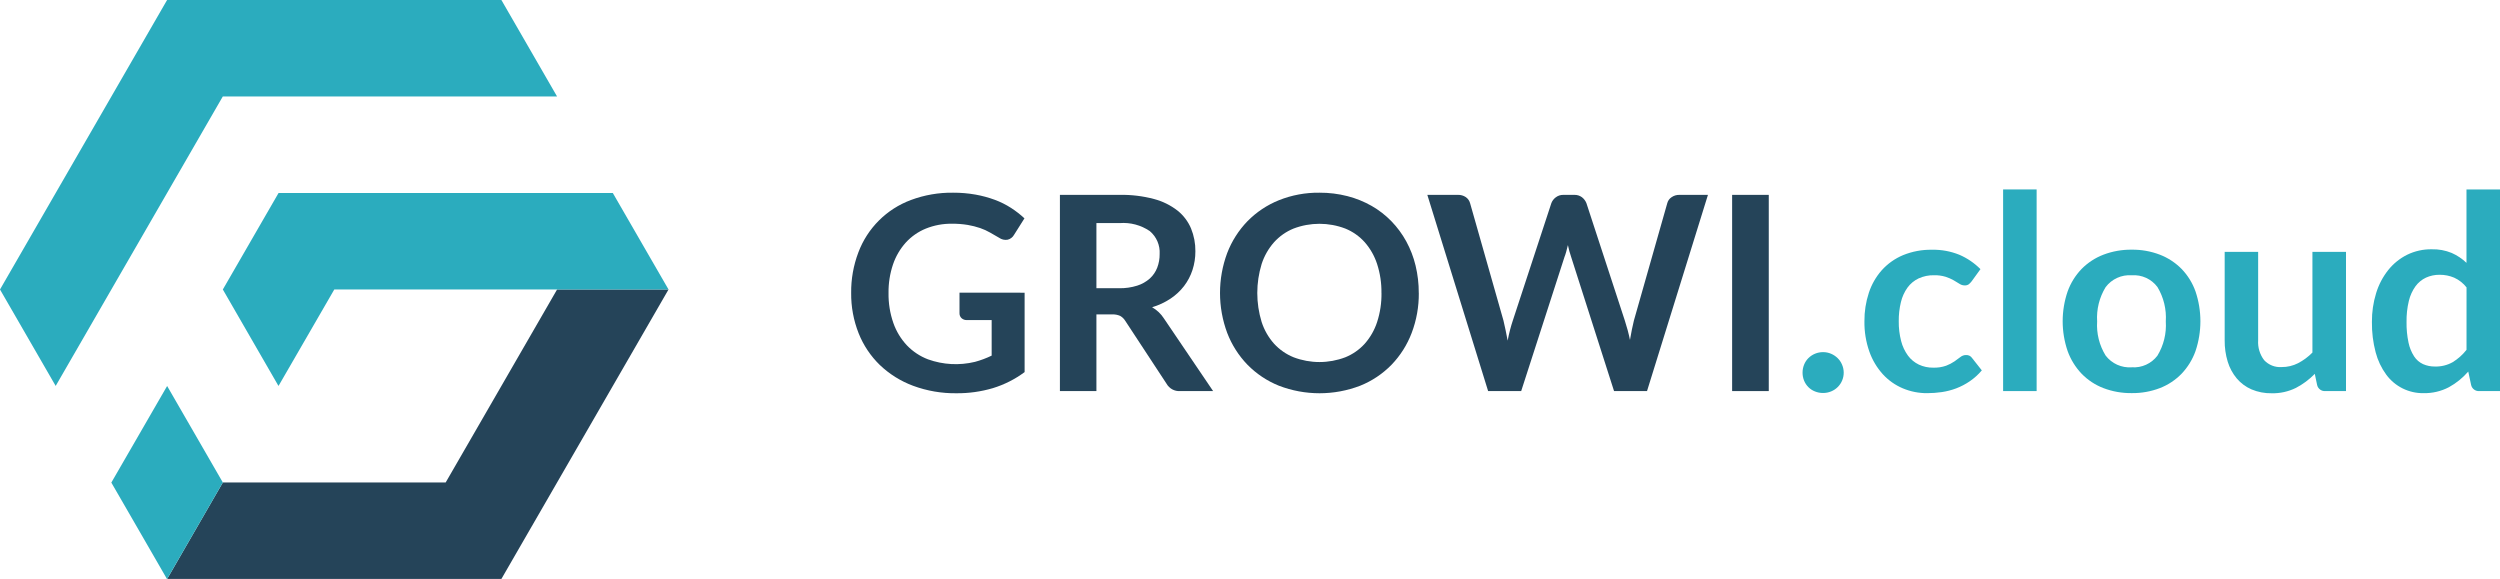
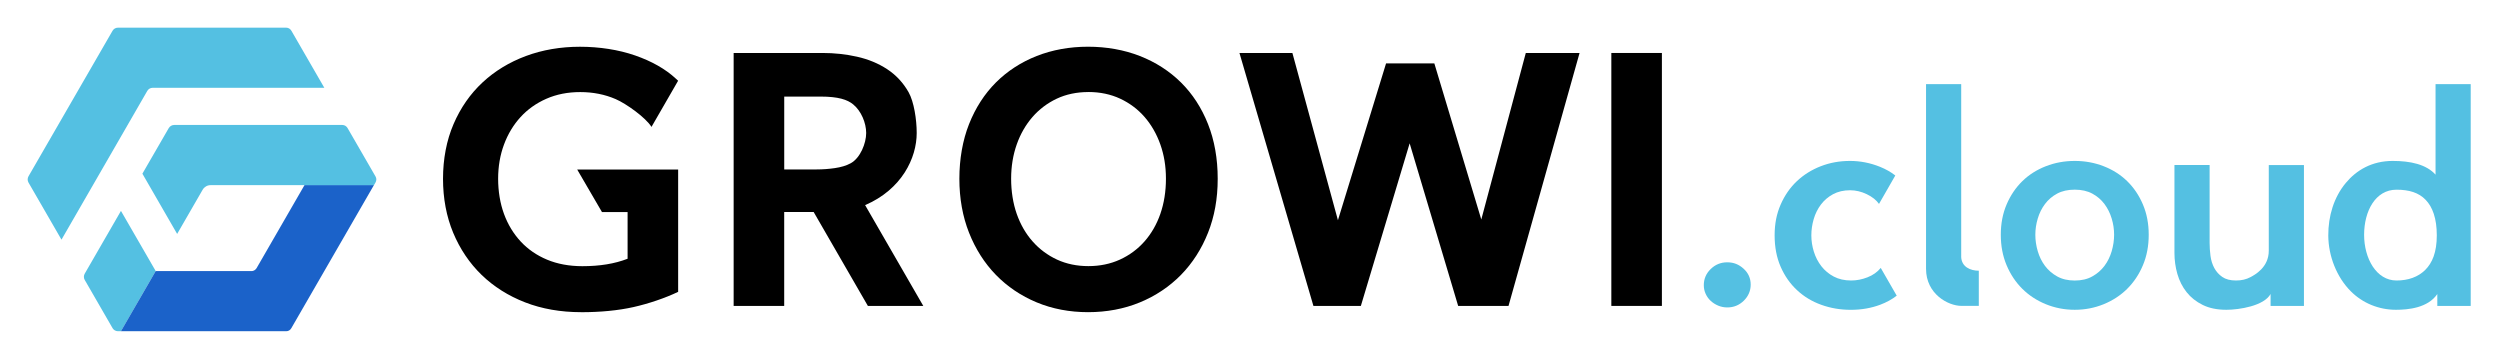
- <svg xmlns="http://www.w3.org/2000/svg" id="グループ_10112" data-name="グループ 10112" width="276.355" height="64" viewBox="0 0 276.355 64">
-   <defs>
-     <clipPath id="clip-path">
-       <rect id="長方形_3238" data-name="長方形 3238" width="276.356" height="64" fill="none" />
-     </clipPath>
-   </defs>
-   <g id="グループ_10111" data-name="グループ 10111">
-     <g id="グループ_10110" data-name="グループ 10110" clip-path="url(#clip-path)">
-       <path id="パス_47461" data-name="パス 47461" d="M199.258,41.191a2.329,2.329,0,0,1,.172-.885,2.158,2.158,0,0,1,.473-.719,2.292,2.292,0,0,1,1.62-.661,2.2,2.2,0,0,1,.892.18,2.36,2.36,0,0,1,.72.481,2.179,2.179,0,0,1,.488.719,2.236,2.236,0,0,1-1.208,2.962,2.288,2.288,0,0,1-.892.173,2.346,2.346,0,0,1-.9-.173,2.14,2.14,0,0,1-.72-.472,2.19,2.19,0,0,1-.473-.712,2.314,2.314,0,0,1-.172-.893" fill="#2bacbe" />
-       <path id="パス_47462" data-name="パス 47462" d="M217.948,31.1a1.916,1.916,0,0,1-.322.33.748.748,0,0,1-.458.12,1.014,1.014,0,0,1-.556-.173c-.18-.115-.394-.245-.644-.389a4.731,4.731,0,0,0-.893-.391,4.133,4.133,0,0,0-1.282-.172,3.9,3.9,0,0,0-1.71.353,3.231,3.231,0,0,0-1.223,1.011,4.555,4.555,0,0,0-.727,1.6,8.533,8.533,0,0,0-.241,2.123,8.326,8.326,0,0,0,.263,2.19,4.68,4.68,0,0,0,.758,1.612,3.247,3.247,0,0,0,1.2.99,3.626,3.626,0,0,0,1.59.338,3.922,3.922,0,0,0,1.433-.218,4.418,4.418,0,0,0,.922-.48c.25-.175.467-.334.653-.48a.988.988,0,0,1,.623-.217.752.752,0,0,1,.675.345l1.065,1.35a6.673,6.673,0,0,1-1.336,1.207,7.163,7.163,0,0,1-1.492.78,7.669,7.669,0,0,1-1.59.413,11.336,11.336,0,0,1-1.627.119,6.818,6.818,0,0,1-2.685-.532,6.321,6.321,0,0,1-2.206-1.553,7.407,7.407,0,0,1-1.492-2.5,9.646,9.646,0,0,1-.548-3.367,9.78,9.78,0,0,1,.488-3.142,7.109,7.109,0,0,1,1.432-2.5,6.588,6.588,0,0,1,2.341-1.659,8.077,8.077,0,0,1,3.209-.6,7.626,7.626,0,0,1,3.024.555,7.408,7.408,0,0,1,2.332,1.589Z" fill="#2bacbe" />
-       <rect id="長方形_3236" data-name="長方形 3236" width="3.705" height="22.29" transform="translate(221.428 20.941)" fill="#2bacbe" />
-       <path id="パス_47463" data-name="パス 47463" d="M235.647,27.6a8.385,8.385,0,0,1,3.112.555,6.81,6.81,0,0,1,2.4,1.575,6.919,6.919,0,0,1,1.538,2.49,10.308,10.308,0,0,1,0,6.585,7.07,7.07,0,0,1-1.538,2.505,6.711,6.711,0,0,1-2.4,1.59,8.385,8.385,0,0,1-3.112.555,8.493,8.493,0,0,1-3.135-.555,6.708,6.708,0,0,1-2.408-1.59,7.157,7.157,0,0,1-1.545-2.505,10.182,10.182,0,0,1,0-6.585,7,7,0,0,1,1.545-2.49,6.807,6.807,0,0,1,2.408-1.575,8.493,8.493,0,0,1,3.135-.555m0,13a3.258,3.258,0,0,0,2.842-1.29,6.468,6.468,0,0,0,.923-3.78,6.544,6.544,0,0,0-.923-3.8,3.243,3.243,0,0,0-2.842-1.3,3.309,3.309,0,0,0-2.888,1.313,6.465,6.465,0,0,0-.937,3.787,6.39,6.39,0,0,0,.937,3.772,3.324,3.324,0,0,0,2.888,1.3" fill="#2bacbe" />
-       <path id="パス_47464" data-name="パス 47464" d="M259.332,27.841v15.39h-2.265a.87.87,0,0,1-.929-.675l-.256-1.23a8.236,8.236,0,0,1-2.084,1.552,5.755,5.755,0,0,1-2.686.594,5.462,5.462,0,0,1-2.227-.429,4.454,4.454,0,0,1-1.628-1.207,5.292,5.292,0,0,1-1-1.852,7.81,7.81,0,0,1-.337-2.364V27.841h3.7V37.62a3.285,3.285,0,0,0,.653,2.183,2.415,2.415,0,0,0,1.957.773,3.922,3.922,0,0,0,1.8-.427,6.314,6.314,0,0,0,1.59-1.177V27.841Z" fill="#2bacbe" />
-       <path id="パス_47465" data-name="パス 47465" d="M276.356,20.941v22.29h-2.264a.872.872,0,0,1-.93-.675l-.316-1.485A7.762,7.762,0,0,1,270.71,42.8a5.78,5.78,0,0,1-2.813.66,5.012,5.012,0,0,1-4.117-2.047,7.282,7.282,0,0,1-1.171-2.468,12.5,12.5,0,0,1-.412-3.36,10.491,10.491,0,0,1,.465-3.18A7.719,7.719,0,0,1,264,29.851a6.228,6.228,0,0,1,2.085-1.687,6,6,0,0,1,2.729-.608,5.42,5.42,0,0,1,2.2.405,5.641,5.641,0,0,1,1.636,1.095V20.941Zm-3.7,10.83a3.66,3.66,0,0,0-1.372-1.08,4.054,4.054,0,0,0-1.6-.316,3.541,3.541,0,0,0-1.515.316,3.05,3.05,0,0,0-1.155.952,4.6,4.6,0,0,0-.735,1.62,9.256,9.256,0,0,0-.255,2.318,10.294,10.294,0,0,0,.217,2.288,4.493,4.493,0,0,0,.623,1.53,2.364,2.364,0,0,0,.99.854,3.15,3.15,0,0,0,1.305.263,3.792,3.792,0,0,0,1.965-.48,5.837,5.837,0,0,0,1.53-1.365Z" fill="#2bacbe" />
-       <path id="パス_47466" data-name="パス 47466" d="M113.263,32.356v8.775a11.489,11.489,0,0,1-3.518,1.778,13.786,13.786,0,0,1-4,.562,13.334,13.334,0,0,1-4.807-.825,10.76,10.76,0,0,1-3.676-2.295,10.053,10.053,0,0,1-2.347-3.51,11.77,11.77,0,0,1-.825-4.455,12.251,12.251,0,0,1,.795-4.485,9.88,9.88,0,0,1,5.805-5.79,12.836,12.836,0,0,1,4.68-.81,13.717,13.717,0,0,1,2.468.21,12.492,12.492,0,0,1,2.13.577,9.307,9.307,0,0,1,1.792.893,10.772,10.772,0,0,1,1.485,1.155l-1.155,1.83a1.107,1.107,0,0,1-.705.533,1.261,1.261,0,0,1-.945-.218l-.99-.57a6.358,6.358,0,0,0-1.1-.5,9,9,0,0,0-1.364-.345,10.065,10.065,0,0,0-1.748-.135,7.481,7.481,0,0,0-2.9.54,6.143,6.143,0,0,0-2.213,1.545,6.964,6.964,0,0,0-1.41,2.415,9.464,9.464,0,0,0-.495,3.15,9.645,9.645,0,0,0,.533,3.323,6.98,6.98,0,0,0,1.5,2.474,6.365,6.365,0,0,0,2.332,1.545,9.039,9.039,0,0,0,5.19.278,10.546,10.546,0,0,0,1.845-.69v-3.93h-2.73a.82.82,0,0,1-.607-.217.726.726,0,0,1-.218-.533v-2.28Z" fill="#254459" />
-       <path id="パス_47467" data-name="パス 47467" d="M134.1,43.231h-3.645a1.6,1.6,0,0,1-1.5-.809l-4.56-6.946a1.6,1.6,0,0,0-.563-.554,1.958,1.958,0,0,0-.907-.165H121.2v8.474h-4.035V21.541h6.615a13.747,13.747,0,0,1,3.787.458,7.229,7.229,0,0,1,2.6,1.282,5.02,5.02,0,0,1,1.493,1.973,6.48,6.48,0,0,1,.48,2.527,6.55,6.55,0,0,1-.323,2.07,5.978,5.978,0,0,1-.93,1.77,6.268,6.268,0,0,1-1.5,1.395,7.521,7.521,0,0,1-2.032.946,3.9,3.9,0,0,1,.72.532,3.781,3.781,0,0,1,.6.727Zm-10.38-11.37a6.242,6.242,0,0,0,1.987-.285,3.841,3.841,0,0,0,1.395-.787,3.166,3.166,0,0,0,.818-1.193,4.119,4.119,0,0,0,.27-1.515,3.077,3.077,0,0,0-1.088-2.534,5.194,5.194,0,0,0-3.322-.886H121.2v7.2Z" fill="#254459" />
-       <path id="パス_47468" data-name="パス 47468" d="M156.838,32.386a12.118,12.118,0,0,1-.788,4.417,10.366,10.366,0,0,1-2.227,3.518,10.12,10.12,0,0,1-3.465,2.317,12.531,12.531,0,0,1-8.985,0,10.2,10.2,0,0,1-3.473-2.317,10.417,10.417,0,0,1-2.242-3.518,12.671,12.671,0,0,1,0-8.835A10.427,10.427,0,0,1,137.9,24.45a10.216,10.216,0,0,1,3.473-2.317,11.689,11.689,0,0,1,4.485-.832,12.173,12.173,0,0,1,3.1.382,10.9,10.9,0,0,1,2.67,1.08,9.873,9.873,0,0,1,2.183,1.695,10.279,10.279,0,0,1,1.642,2.228,10.916,10.916,0,0,1,1.027,2.67,12.7,12.7,0,0,1,.353,3.03m-4.125,0a9.958,9.958,0,0,0-.48-3.2,6.871,6.871,0,0,0-1.365-2.407,5.835,5.835,0,0,0-2.153-1.515,8.036,8.036,0,0,0-5.714,0,5.9,5.9,0,0,0-2.161,1.515,6.806,6.806,0,0,0-1.372,2.407,10.923,10.923,0,0,0,0,6.405,6.735,6.735,0,0,0,1.372,2.4A5.947,5.947,0,0,0,143,39.495a8.022,8.022,0,0,0,5.714,0,5.883,5.883,0,0,0,2.153-1.506,6.8,6.8,0,0,0,1.365-2.4,9.956,9.956,0,0,0,.48-3.2" fill="#254459" />
-       <path id="パス_47469" data-name="パス 47469" d="M188.8,21.541l-6.735,21.69h-3.645l-4.74-14.82a10.088,10.088,0,0,1-.36-1.319c-.06.25-.121.484-.18.705s-.125.425-.2.614l-4.785,14.82H164.5l-6.72-21.69h3.375a1.486,1.486,0,0,1,.877.248,1.2,1.2,0,0,1,.473.667l3.69,12.976q.12.48.232,1.042t.233,1.177c.08-.42.166-.814.263-1.184s.2-.715.307-1.035l4.26-12.976a1.43,1.43,0,0,1,.472-.63,1.334,1.334,0,0,1,.862-.285h1.186a1.359,1.359,0,0,1,.855.256,1.564,1.564,0,0,1,.5.659l4.245,12.976a18.764,18.764,0,0,1,.57,2.144q.2-1.185.435-2.144l3.69-12.976a1.12,1.12,0,0,1,.457-.644,1.445,1.445,0,0,1,.878-.271Z" fill="#254459" />
-       <rect id="長方形_3237" data-name="長方形 3237" width="4.05" height="21.69" transform="translate(191.473 21.541)" fill="#254459" />
-     </g>
-   </g>
-   <path id="パス_47470" data-name="パス 47470" d="M61.582,32,49.266,53.334H24.633L18.476,64H55.424L73.9,32Z" fill="#254459" />
-   <path id="パス_47471" data-name="パス 47471" d="M24.633,32l6.158-10.665h36.95L73.9,32H36.953L30.8,42.641h-.029l-3.063-5.307Z" fill="#2bacbe" />
-   <path id="パス_47472" data-name="パス 47472" d="M18.471,0,0,32,6.155,42.662l18.475-32H61.578L55.424,0Z" fill="#2bacbe" />
-   <path id="パス_47473" data-name="パス 47473" d="M12.307,53.346l3.082,5.336,3.062,5.307h.029l6.153-10.654L18.475,42.668Z" fill="#2bacbe" />
+ <svg xmlns="http://www.w3.org/2000/svg" viewBox="0 0 723 104" fill="none">
+   <path d="M714.53 88.47H704.87V85.04C702.13 89.07 696.41 89.59 692.91 89.59C687.9 89.59 683.27 87.65 679.87 84.26C675.76 80.16 673.38 74.05 673.34 68.15C673.31 62.46 674.97 57.03 678.4 52.91C681.47 49.22 685.94 46.54 691.97 46.54C697.01 46.54 701.66 47.5 704.36 50.51V24.34H714.53V88.48V88.47ZM683.7 67.9C683.7 74.74 687.24 81.12 693.06 81.12C696.46 81.12 699.3 80.11 701.36 78.08C703.42 76.04 704.72 72.97 704.72 68.06C704.72 63.15 703.49 59.86 701.5 57.79C699.51 55.72 696.74 54.86 693.06 54.86C686.96 54.86 683.7 61.07 683.7 67.91V67.9Z" fill="#54C0E2" />
+   <path d="M666.311 88.47H656.651V85.02C654.761 88.47 647.581 89.59 643.851 89.59C641.191 89.59 638.921 89.12 637.031 88.19C635.141 87.26 633.581 86.03 632.371 84.5C631.161 82.97 630.271 81.22 629.701 79.25C629.131 77.27 628.851 75.24 628.851 73.15V47.72H639.021V70.26C639.021 71.45 639.111 72.69 639.271 73.99C639.441 75.29 639.811 76.46 640.371 77.51C640.941 78.56 641.711 79.42 642.701 80.1C643.691 80.78 645.001 81.12 646.641 81.12C648.281 81.12 649.621 80.8 650.831 80.15C652.051 79.5 656.131 77.37 656.131 72.5V47.73H666.301V88.47H666.311Z" fill="#54C0E2" />
+   <path d="M578.63 67.9C578.63 64.68 579.19 61.75 580.31 59.13C581.43 56.5 582.95 54.26 584.86 52.39C586.77 50.53 589.04 49.09 591.66 48.07C594.28 47.05 597.07 46.54 600.02 46.54C602.97 46.54 605.75 47.05 608.38 48.07C611 49.09 613.27 50.53 615.18 52.39C617.09 54.25 618.61 56.5 619.73 59.13C620.85 61.76 621.41 64.68 621.41 67.9C621.41 71.12 620.85 74.06 619.73 76.71C618.61 79.37 617.09 81.64 615.18 83.53C613.27 85.42 611 86.91 608.38 87.98C605.76 89.05 602.97 89.59 600.02 89.59C597.07 89.59 594.29 89.05 591.66 87.98C589.04 86.91 586.77 85.42 584.86 83.53C582.95 81.64 581.43 79.36 580.31 76.71C579.19 74.05 578.63 71.12 578.63 67.9ZM588.62 67.9C588.62 69.48 588.85 71.06 589.32 72.65C589.78 74.23 590.48 75.64 591.41 76.89C592.34 78.13 593.51 79.15 594.93 79.94C596.35 80.73 598.04 81.13 600.01 81.13C601.98 81.13 603.67 80.74 605.09 79.94C606.51 79.15 607.68 78.13 608.61 76.89C609.54 75.65 610.24 74.23 610.7 72.65C611.16 71.07 611.4 69.49 611.4 67.9C611.4 66.31 611.17 64.75 610.7 63.2C610.24 61.65 609.54 60.25 608.61 59C607.68 57.76 606.51 56.75 605.09 55.99C603.67 55.23 601.98 54.85 600.01 54.85C598.04 54.85 596.35 55.23 594.93 55.99C593.51 56.75 592.34 57.76 591.41 59C590.48 60.24 589.78 61.64 589.32 63.2C588.85 64.76 588.62 66.32 588.62 67.9Z" fill="#54C0E2" />
+   <path d="M567.18 74.21V24.33H557.01V77.76C557.01 85.01 563.39 88.46 567.25 88.46H572.27V78.29C569.87 78.29 567.25 77.22 567.17 74.2L567.18 74.21Z" fill="#54C0E2" />
+   <path d="M543.431 59C542.641 57.87 541.451 56.92 539.871 56.16C538.291 55.4 536.681 55.02 535.041 55.02C533.181 55.02 531.541 55.4 530.121 56.16C528.711 56.92 527.541 57.93 526.601 59.17C525.671 60.41 524.981 61.81 524.521 63.37C524.071 64.92 523.841 66.49 523.841 68.07C523.841 69.65 524.081 71.22 524.561 72.77C525.041 74.32 525.761 75.72 526.721 76.97C527.681 78.21 528.881 79.22 530.321 79.98C531.761 80.74 533.441 81.12 535.361 81.12C536.941 81.12 538.521 80.81 540.101 80.19C541.681 79.57 542.951 78.66 543.911 77.48L548.531 85.51C547.171 86.57 545.581 87.44 543.781 88.12C541.151 89.11 538.311 89.6 535.261 89.6C532.211 89.6 529.421 89.12 526.741 88.16C524.051 87.2 521.711 85.79 519.711 83.92C517.701 82.06 516.121 79.8 514.961 77.14C513.801 74.48 513.221 71.46 513.221 68.07C513.221 64.68 513.801 61.83 514.961 59.17C516.121 56.51 517.691 54.25 519.661 52.39C521.641 50.53 523.941 49.09 526.571 48.07C529.201 47.05 532.011 46.54 535.001 46.54C537.991 46.54 540.891 47.11 543.691 48.24C545.381 48.92 546.861 49.76 548.121 50.75L543.391 59H543.431Z" fill="#54C0E2" />
+   <path d="M492.74 82.47C492.74 80.66 493.4 79.11 494.73 77.81C496.06 76.51 497.65 75.86 499.52 75.86C501.39 75.86 502.91 76.48 504.26 77.72C505.62 78.96 506.3 80.49 506.3 82.3C506.3 84.11 505.63 85.66 504.31 86.96C502.98 88.26 501.39 88.91 499.52 88.91C498.62 88.91 497.75 88.74 496.93 88.4C496.11 88.06 495.39 87.61 494.77 87.04C494.15 86.48 493.65 85.8 493.29 85.01C492.92 84.22 492.74 83.37 492.74 82.47Z" fill="#54C0E2" />
+   <path d="M480.62 15.32H466V88.47H480.62V15.32Z" fill="black" />
+   <path d="M421.7 88.47L407.67 41.45L393.56 88.47H379.84L358.45 15.32H373.76L386.93 63.69L400.85 18.33H414.81L428.39 63.48L441.26 15.32H456.81L436.26 88.47H421.7Z" fill="black" />
+   <path d="M314.66 90.28C309.33 90.28 304.34 89.33 299.82 87.45C295.29 85.57 291.32 82.89 288.02 79.5C284.72 76.11 282.11 72.01 280.25 67.31C278.39 62.62 277.45 57.37 277.45 51.7C277.45 46.03 278.39 40.58 280.25 35.89C282.11 31.19 284.73 27.14 288.03 23.84C291.33 20.55 295.3 17.97 299.83 16.19C304.35 14.41 309.34 13.51 314.66 13.51C319.98 13.51 325.08 14.41 329.63 16.19C334.2 17.97 338.2 20.55 341.53 23.84C344.87 27.14 347.5 31.19 349.36 35.89C351.22 40.58 352.16 45.9 352.16 51.7C352.16 57.5 351.22 62.62 349.36 67.31C347.5 72 344.87 76.1 341.54 79.5C338.21 82.89 334.21 85.57 329.65 87.45C325.09 89.33 320.05 90.28 314.66 90.28ZM314.75 26.62C311.39 26.62 308.31 27.27 305.61 28.54C302.9 29.82 300.53 31.61 298.59 33.84C296.64 36.09 295.1 38.75 294.04 41.77C292.97 44.8 292.42 48.13 292.42 51.69C292.42 55.25 292.96 58.8 294.04 61.86C295.11 64.91 296.65 67.59 298.64 69.83C300.62 72.07 302.99 73.83 305.7 75.08C308.41 76.33 311.45 76.96 314.76 76.96C318.07 76.96 321.13 76.33 323.87 75.08C326.61 73.83 329 72.07 330.98 69.83C332.96 67.59 334.51 64.91 335.57 61.86C336.64 58.79 337.19 55.37 337.19 51.69C337.19 48.01 336.64 44.81 335.57 41.77C334.5 38.75 332.97 36.09 331.02 33.84C329.08 31.61 326.7 29.82 323.96 28.54C321.22 27.26 318.13 26.61 314.77 26.61L314.75 26.62Z" fill="black" />
+   <path d="M250.99 88.47L235.31 61.31H226.79V88.47H212.17V15.32H237.88C241.29 15.32 244.64 15.68 247.85 16.4C251.1 17.13 254.03 18.34 256.57 20.01C259.14 21.7 261.22 23.94 262.77 26.68C264.32 29.43 265.11 34.56 265.11 38.47C265.11 45.68 260.81 54.76 250.19 59.32L267.02 88.48H250.99V88.47ZM236.18 49C237.94 49 239.72 48.87 241.47 48.61C243.16 48.36 244.73 47.93 246.05 47.2C248.81 45.67 250.5 41.42 250.5 38.47C250.5 35.52 249.04 32.07 246.74 30.19C245.07 28.82 242.46 27.93 237.29 27.93H226.8V49H236.18Z" fill="black" />
+   <path d="M168.02 90.28C162.16 90.28 156.73 89.33 151.88 87.45C147.02 85.57 142.78 82.89 139.28 79.5C135.78 76.11 133.02 72 131.06 67.31C129.11 62.62 128.12 57.37 128.12 51.7C128.12 46.03 129.14 40.57 131.17 35.88C133.19 31.18 136.01 27.13 139.55 23.84C143.08 20.55 147.3 17.98 152.09 16.2C156.87 14.42 162.13 13.52 167.72 13.52C173.31 13.52 178.87 14.37 183.68 16.04C188.51 17.72 192.47 19.97 195.44 22.73L196.11 23.35L188.41 36.7C186.73 34 181.16 30.01 178.05 28.66C174.94 27.31 171.5 26.63 167.83 26.63C164.16 26.63 160.93 27.28 158.01 28.56C155.1 29.84 152.58 31.62 150.54 33.86C148.49 36.1 146.88 38.77 145.76 41.79C144.63 44.82 144.06 48.15 144.06 51.71C144.06 55.27 144.63 58.82 145.76 61.88C146.88 64.93 148.51 67.61 150.59 69.85C152.66 72.08 155.22 73.85 158.2 75.09C161.18 76.34 164.63 76.98 168.43 76.98C173.44 76.98 177.74 76.29 181.5 74.83V61.33H174.09L166.92 49.02H196.12V84.4C192.45 86.17 187.56 87.83 183.18 88.81C178.8 89.79 173.7 90.29 168.03 90.29L168.02 90.28Z" fill="black" />
+   <path d="M34.98 60.99L24.5 79.15C24.18 79.71 24.18 80.4 24.5 80.95L32.57 94.93C32.87 95.44 33.48 95.79 34.1 95.79H34.98L45.03 78.39L34.98 60.99Z" fill="#54C0E2" />
+   <path d="M88.06 53.54L74.23 77.5C73.97 77.94 73.5 78.4 72.7 78.4H45.02L34.97 95.79H82.78C83.4 95.79 83.92 95.48 84.24 94.93L108.14 53.53H88.06V53.54Z" fill="#1B62C9" />
+   <path d="M108.58 52.8C108.91 52.24 108.93 51.61 108.61 51.05L100.53 37.06C100.21 36.5 99.66 36.14 99.01 36.14H50.38C49.73 36.14 49.14 36.49 48.81 37.03L41.18 50.23L51.23 67.65L58.62 54.85C59.09 54.05 59.95 53.55 60.87 53.55H108.15L108.58 52.81V52.8Z" fill="#54C0E2" />
+   <path d="M44.17 25.4H93.8L84.28 8.91C83.96 8.35 83.41 8 82.76 8H34.13C33.48 8 32.89 8.32 32.56 8.88L8.24 50.99C7.92 51.55 7.92 52.23 8.24 52.79L17.78 69.31L42.6 26.28C42.92 25.72 43.52 25.39 44.17 25.39V25.4Z" fill="#54C0E2" />
</svg>
